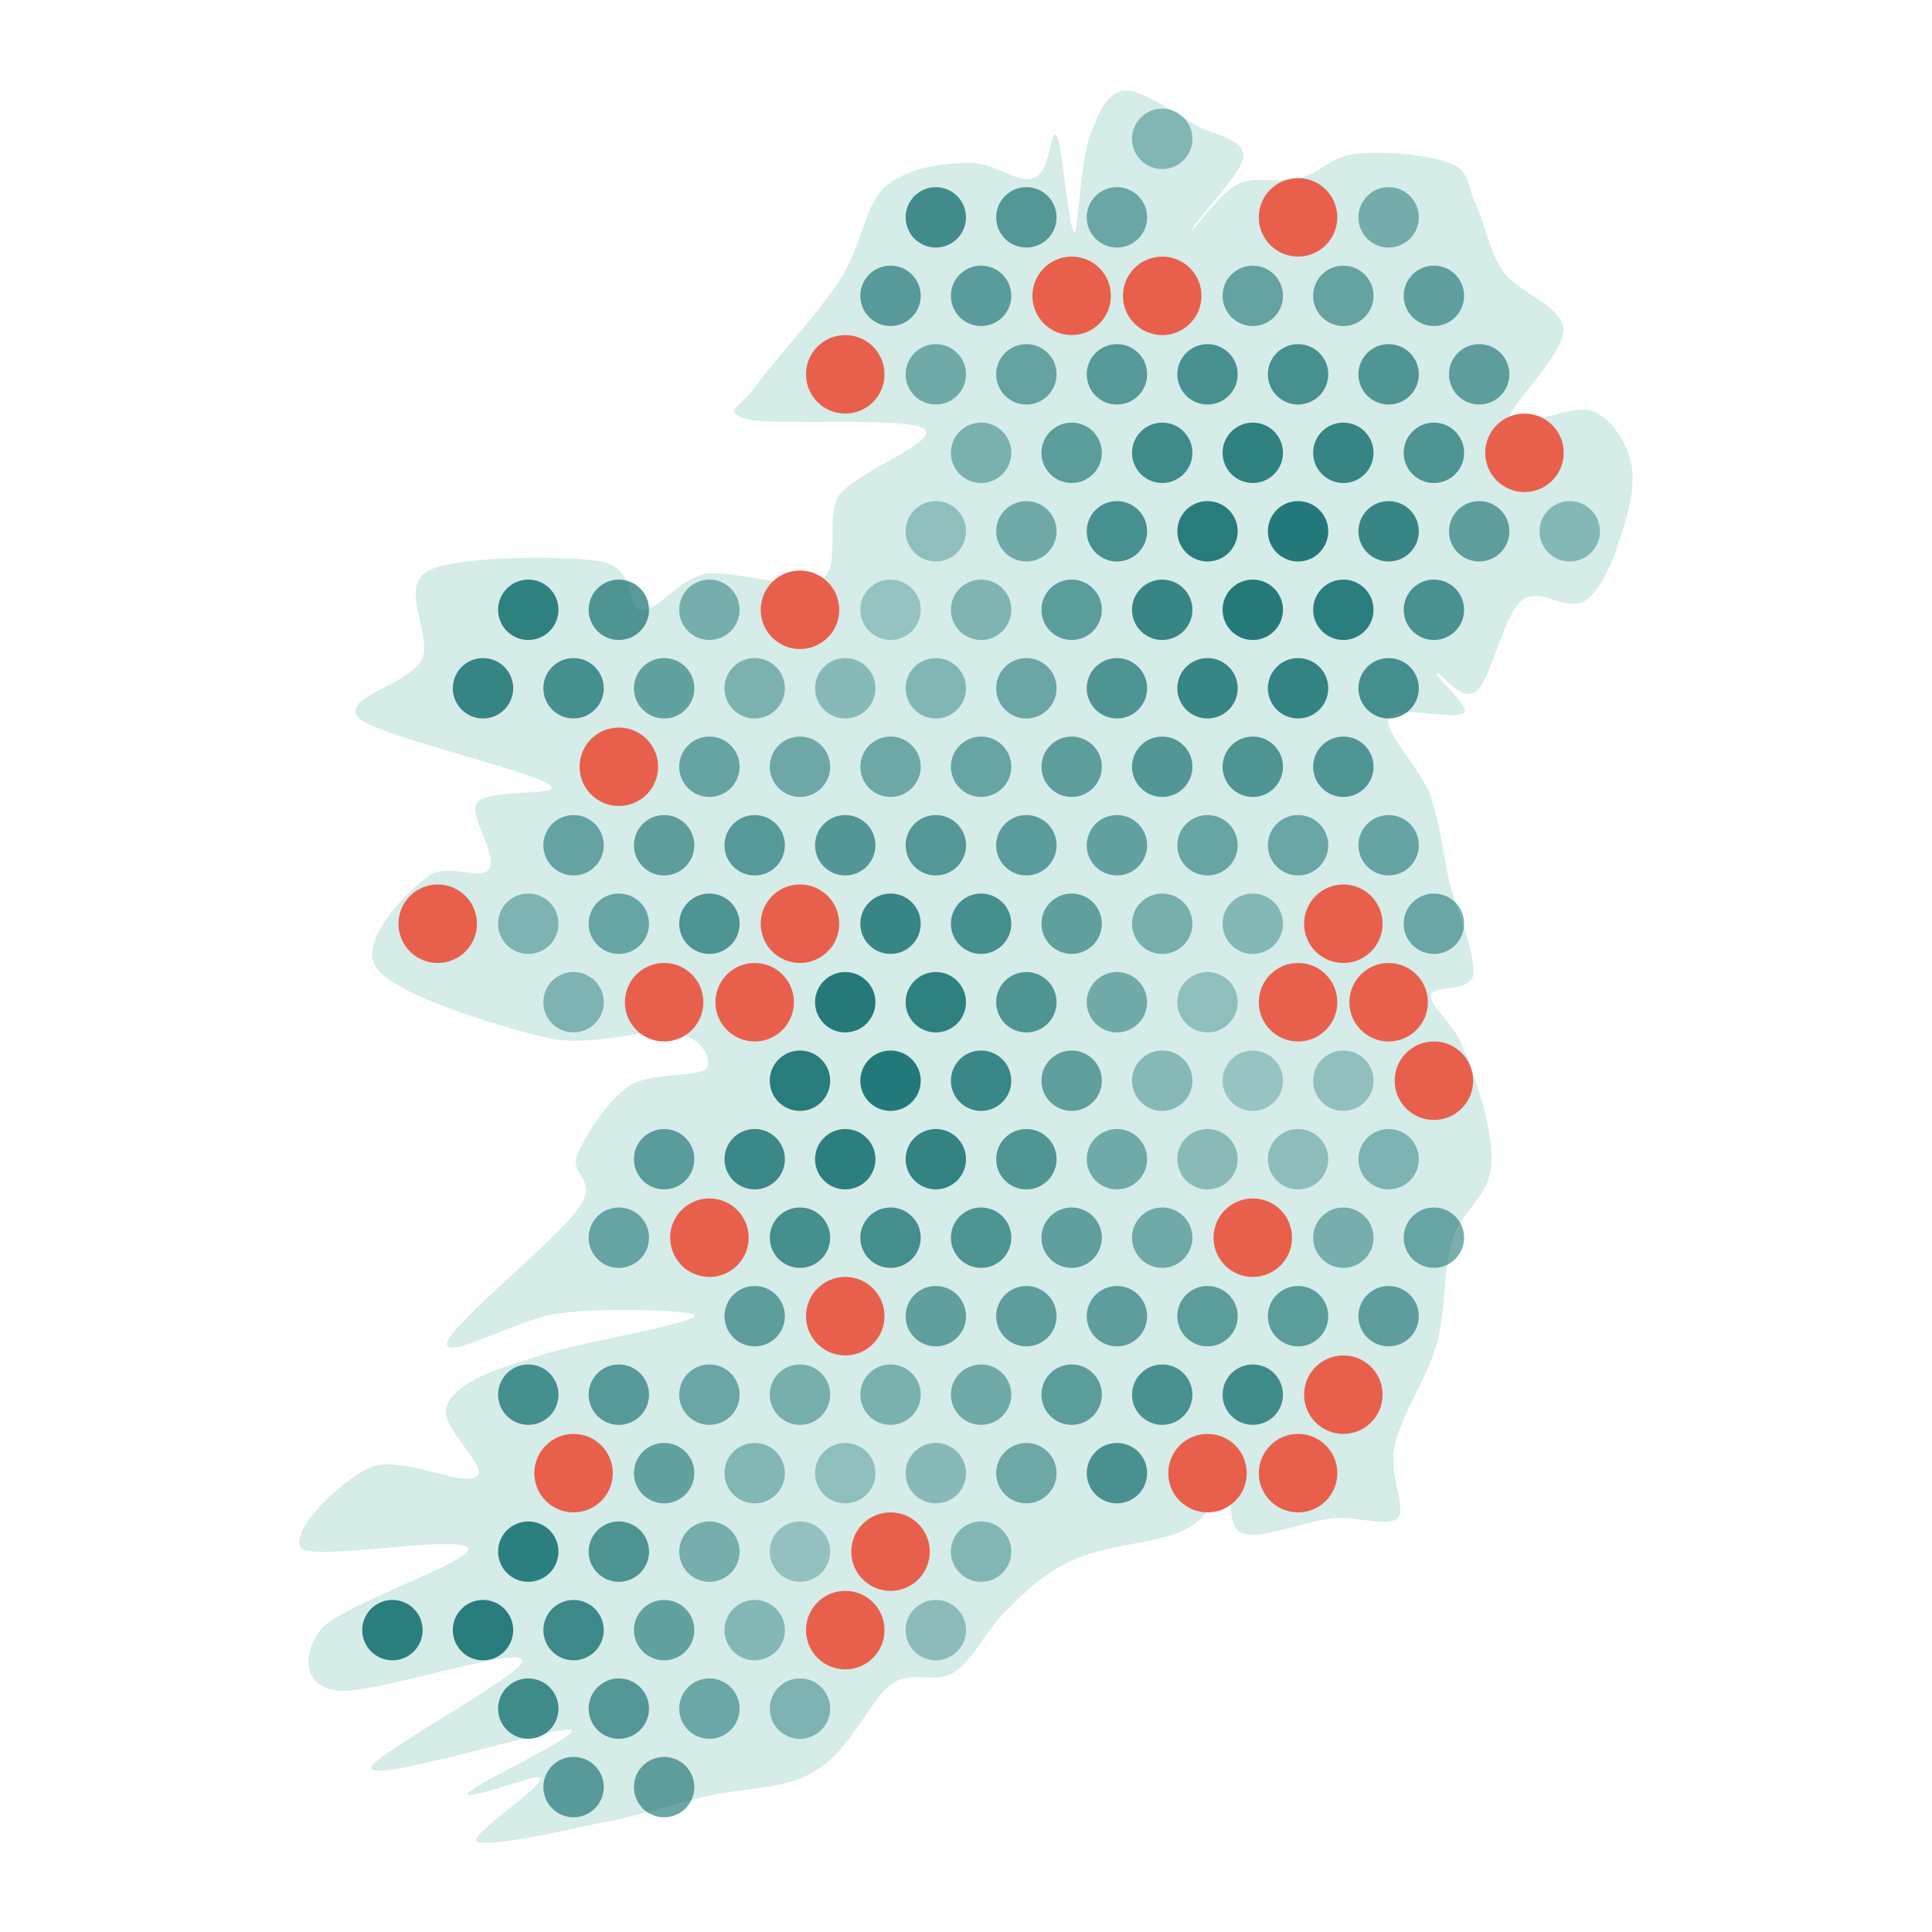
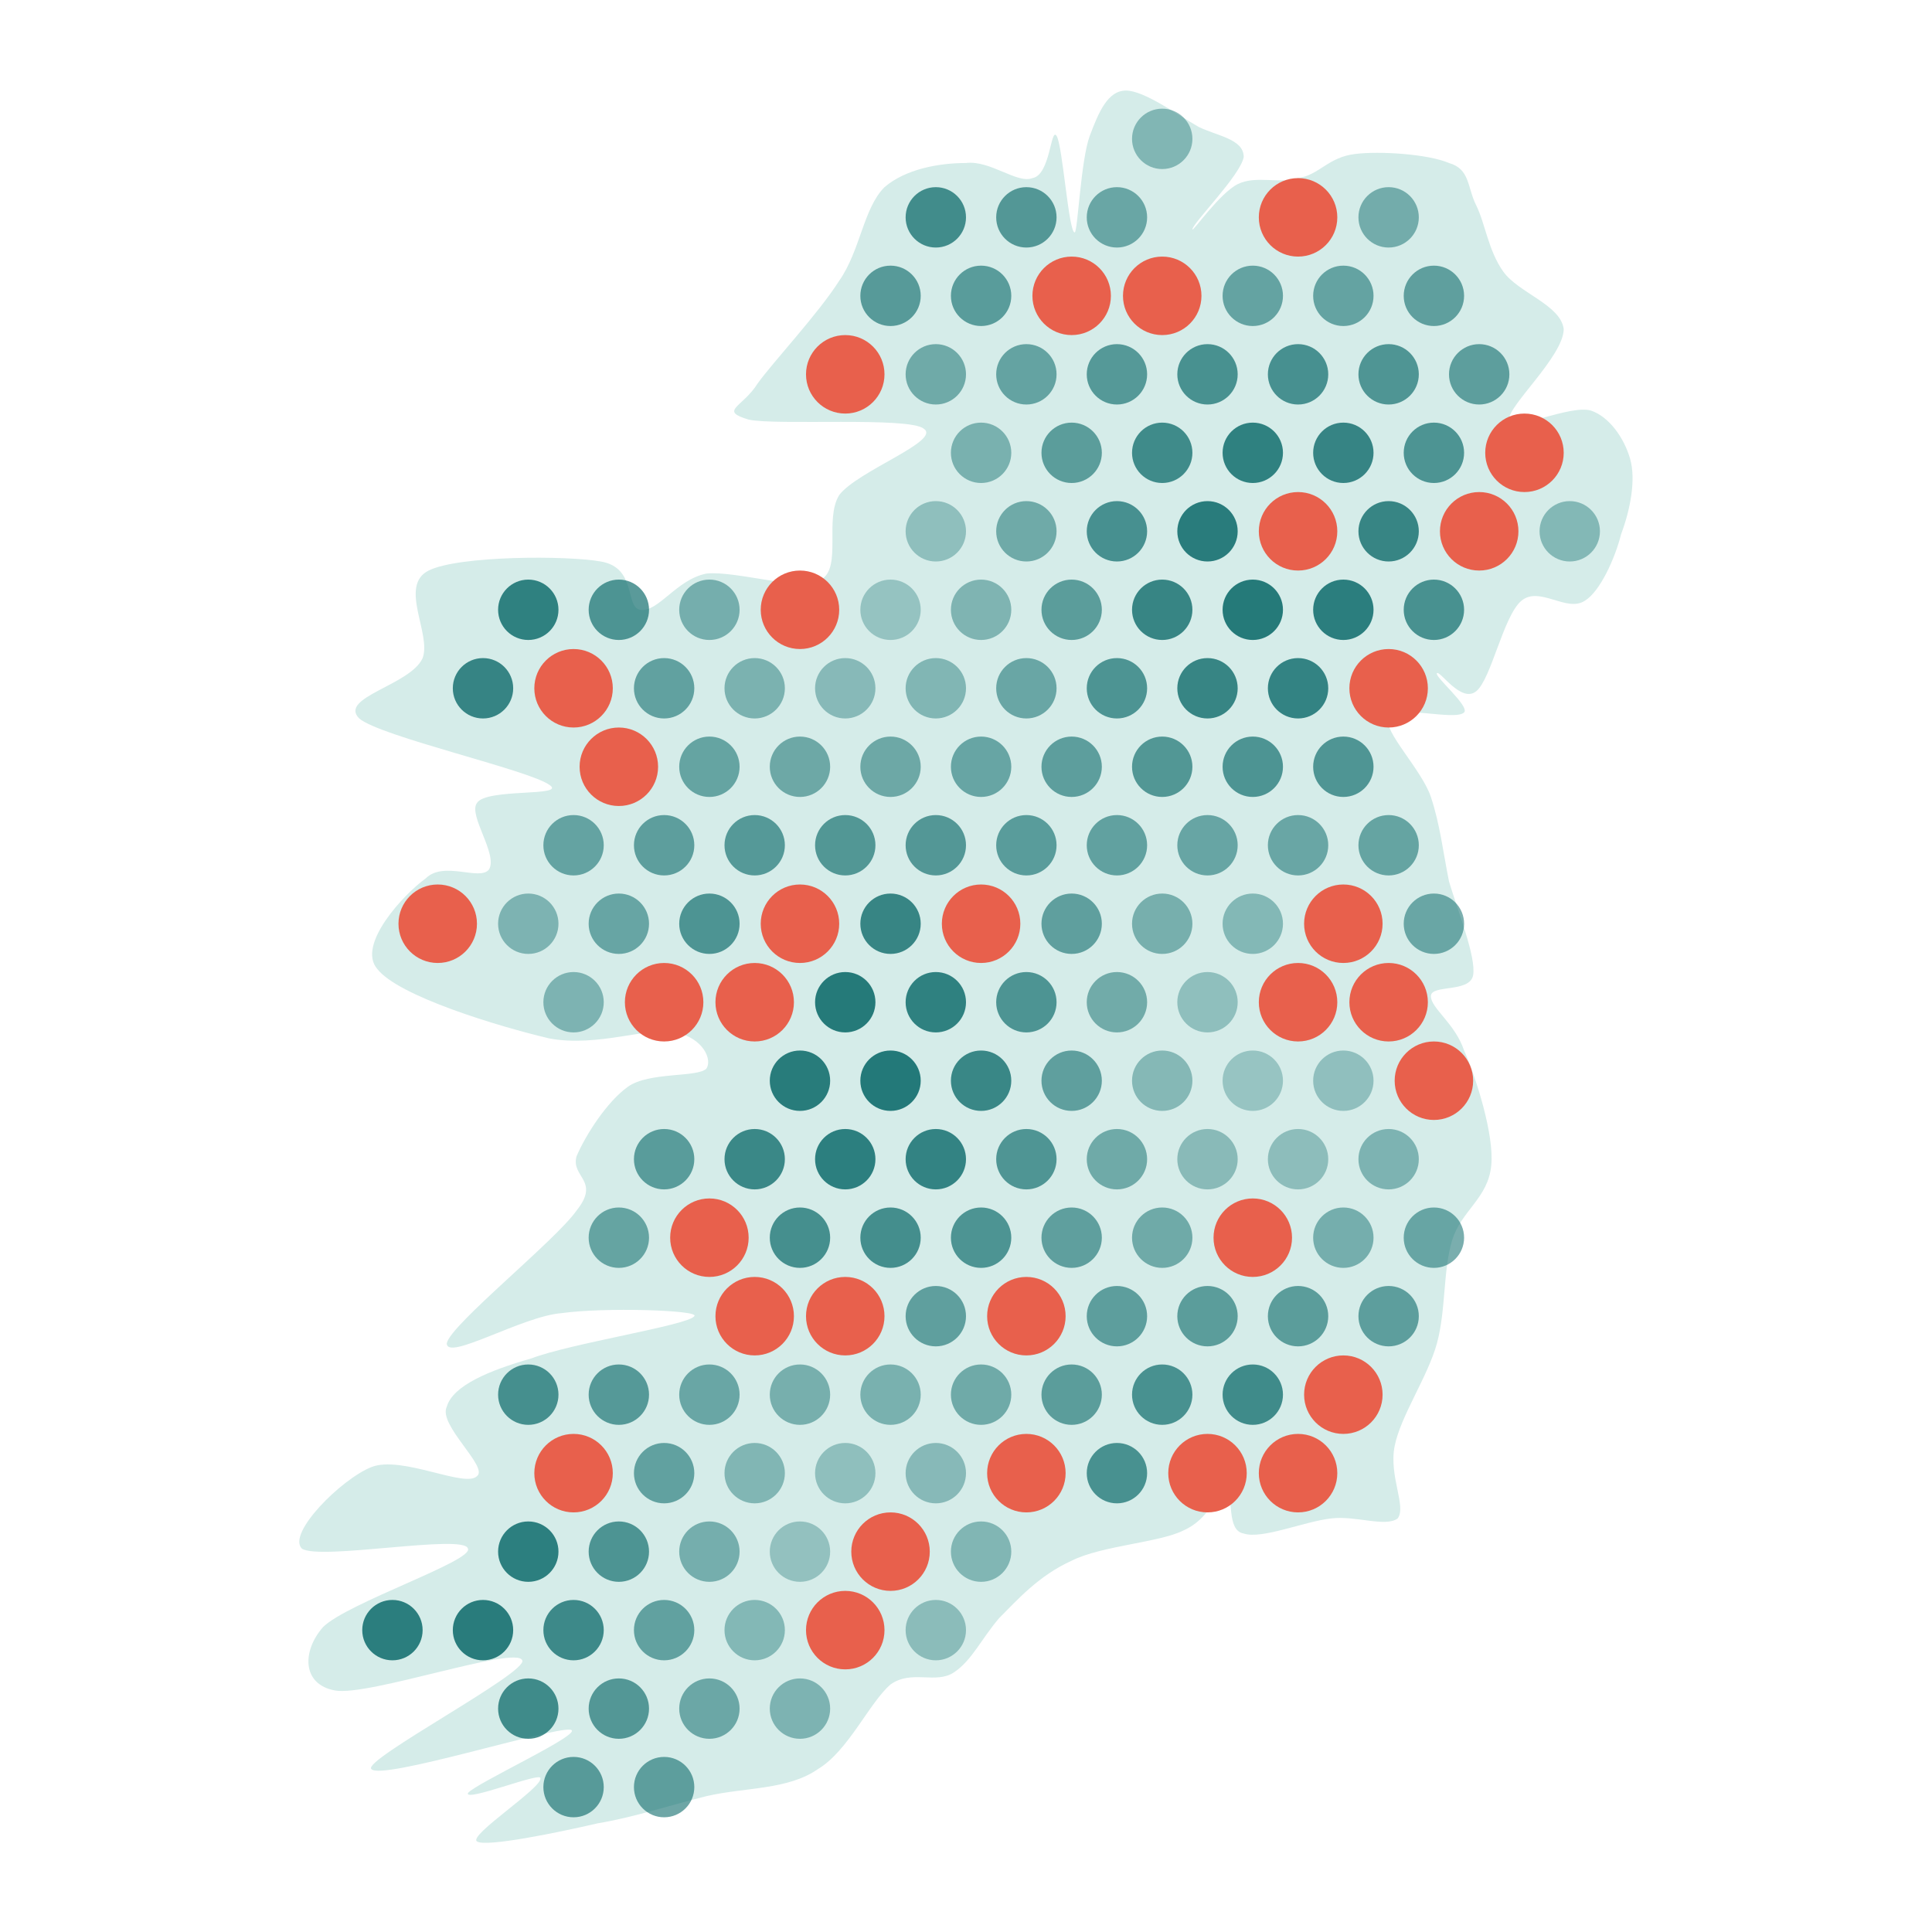
<svg xmlns="http://www.w3.org/2000/svg" viewBox="0 0 64 64" width="64" height="64">
  <style>.b{fill:#D5ECE9}.w{fill:#0E6B6B}.h{fill:#E8604C}</style>
  <path class="b" d="M37.3 3C37.9 3 39 3.8 39.7 4.2C40.3 4.5 41.2 4.6 41.2 5.2C41.1 5.8 39.5 7.4 39.5 7.6C39.5 7.7 40.4 6.4 41 6.1C41.6 5.8 42.4 6.1 43 5.9C43.7 5.8 44 5.2 44.9 5.1C45.7 5 47.3 5.1 48 5.4C48.7 5.6 48.6 6.2 48.9 6.8C49.2 7.4 49.3 8.3 49.8 9C50.3 9.7 51.7 10.1 51.8 10.9C51.8 11.8 49.9 13.5 50 13.9C50.2 14.3 52 13.4 52.7 13.6C53.3 13.8 53.8 14.5 54 15.2C54.2 15.9 54 16.9 53.7 17.7C53.5 18.5 53 19.6 52.5 19.9C51.9 20.3 51 19.4 50.4 19.9C49.8 20.4 49.4 22.5 48.9 22.9C48.4 23.3 47.7 22.2 47.6 22.3C47.5 22.4 48.7 23.4 48.5 23.6C48.2 23.9 46.2 23.3 46 23.8C45.8 24.2 47.1 25.5 47.4 26.4C47.7 27.3 47.8 28.2 48 29.2C48.3 30.2 48.9 31.7 48.8 32.3C48.7 32.9 47.4 32.6 47.4 33C47.4 33.4 48.2 33.9 48.5 34.8C48.9 35.7 49.5 37.6 49.4 38.6C49.3 39.7 48.4 40.1 48.1 41.1C47.8 42.1 47.9 43.4 47.6 44.5C47.3 45.6 46.4 46.9 46.2 47.9C46 48.9 46.6 49.9 46.3 50.3C45.9 50.6 44.9 50.2 44.1 50.3C43.2 50.4 41.8 51 41.2 50.8C40.6 50.7 40.9 49.5 40.6 49.5C40.2 49.5 40.1 50.3 39.2 50.7C38.4 51.1 36.5 51.2 35.5 51.7C34.4 52.2 33.7 53 33.1 53.6C32.5 54.3 32.2 55 31.6 55.4C31 55.8 30.2 55.3 29.5 55.8C28.8 56.4 28.1 58 27.1 58.6C26.1 59.3 24.7 59.2 23.4 59.5C22.2 59.8 21 60.2 19.8 60.4C18.5 60.7 16.1 61.2 15.8 61C15.5 60.8 18 59.2 17.9 58.9C17.9 58.7 15.4 59.7 15.5 59.4C15.7 59.1 19.4 57.4 18.9 57.3C18.3 57.2 12.6 59 12.3 58.6C12 58.3 17.5 55.4 17.3 55C17.1 54.5 12.2 56.2 11.1 56C10 55.8 10 54.7 10.7 53.9C11.5 53.1 15.7 51.7 15.5 51.3C15.4 50.8 10.6 51.7 10 51.3C9.5 50.8 11.3 49 12.3 48.6C13.3 48.2 15.4 49.3 15.8 48.9C16.2 48.6 14.5 47.2 14.8 46.6C15 45.9 16.2 45.4 17.6 45C18.9 44.5 22.8 43.9 23 43.6C23.2 43.4 20 43.3 18.6 43.5C17.3 43.6 14.8 45.1 14.8 44.5C14.9 43.9 18.4 41.1 19.1 40.1C19.9 39.1 18.9 39 19.1 38.3C19.4 37.6 20.1 36.5 20.8 36C21.5 35.5 23.1 35.7 23.4 35.4C23.6 35.1 23.3 34.4 22.4 34.2C21.5 34 19.8 34.7 18.2 34.4C16.5 34 13.2 33 12.5 32.1C11.8 31.3 13.4 29.6 14.1 29.1C14.7 28.5 15.9 29.2 16.2 28.8C16.5 28.3 15.5 27 15.8 26.6C16.1 26.1 18.8 26.4 18.2 26C17.5 25.5 12.6 24.4 11.9 23.8C11.2 23.1 13.6 22.7 14 21.8C14.3 21 13.2 19.4 14.2 18.9C15.2 18.4 18.8 18.4 19.9 18.6C21.1 18.8 20.7 20.1 21.2 20.2C21.8 20.3 22.4 19.2 23.4 19C24.4 18.9 26.5 19.6 27.2 19.2C27.9 18.8 27.3 17.2 27.8 16.4C28.4 15.6 31.2 14.6 30.6 14.2C30.1 13.8 25.7 14.1 24.8 13.9C23.8 13.6 24.6 13.5 25.1 12.7C25.6 12 27.1 10.4 27.8 9.3C28.5 8.3 28.6 6.9 29.3 6.2C30 5.6 31.1 5.4 32 5.4C32.8 5.3 33.7 6.1 34.2 5.9C34.8 5.8 34.8 4.2 35 4.5C35.2 4.8 35.4 7.7 35.6 7.7C35.7 7.7 35.8 5.3 36.1 4.5C36.4 3.7 36.7 3 37.3 3Z" />
  <circle class="w" cx="38.5" cy="4.6" r="1" fill-opacity="0.42" />
  <circle class="w" cx="31" cy="7.2" r="1" fill-opacity="0.74" />
  <circle class="w" cx="34" cy="7.2" r="1" fill-opacity="0.65" />
  <circle class="w" cx="37" cy="7.2" r="1" fill-opacity="0.54" />
  <circle class="h" cx="43" cy="7.2" r="1.3" />
  <circle class="w" cx="46" cy="7.2" r="1" fill-opacity="0.49" />
  <circle class="w" cx="29.5" cy="9.8" r="1" fill-opacity="0.63" />
  <circle class="w" cx="32.5" cy="9.8" r="1" fill-opacity="0.62" />
  <circle class="h" cx="35.5" cy="9.8" r="1.3" />
  <circle class="h" cx="38.5" cy="9.8" r="1.3" />
  <circle class="w" cx="41.5" cy="9.8" r="1" fill-opacity="0.57" />
  <circle class="w" cx="44.5" cy="9.8" r="1" fill-opacity="0.57" />
  <circle class="w" cx="47.5" cy="9.8" r="1" fill-opacity="0.59" />
  <circle class="h" cx="28" cy="12.4" r="1.3" />
  <circle class="w" cx="31" cy="12.4" r="1" fill-opacity="0.51" />
  <circle class="w" cx="34" cy="12.4" r="1" fill-opacity="0.57" />
  <circle class="w" cx="37" cy="12.4" r="1" fill-opacity="0.64" />
  <circle class="w" cx="40" cy="12.4" r="1" fill-opacity="0.7" />
  <circle class="w" cx="43" cy="12.4" r="1" fill-opacity="0.71" />
  <circle class="w" cx="46" cy="12.4" r="1" fill-opacity="0.67" />
  <circle class="w" cx="49" cy="12.4" r="1" fill-opacity="0.6" />
  <circle class="w" cx="32.5" cy="15" r="1" fill-opacity="0.46" />
  <circle class="w" cx="35.5" cy="15" r="1" fill-opacity="0.61" />
  <circle class="w" cx="38.5" cy="15" r="1" fill-opacity="0.75" />
  <circle class="w" cx="41.5" cy="15" r="1" fill-opacity="0.83" />
  <circle class="w" cx="44.5" cy="15" r="1" fill-opacity="0.8" />
  <circle class="w" cx="47.5" cy="15" r="1" fill-opacity="0.68" />
  <circle class="h" cx="50.5" cy="15" r="1.3" />
  <circle class="w" cx="31" cy="17.6" r="1" fill-opacity="0.35" />
  <circle class="w" cx="34" cy="17.6" r="1" fill-opacity="0.51" />
  <circle class="w" cx="37" cy="17.6" r="1" fill-opacity="0.71" />
  <circle class="w" cx="40" cy="17.6" r="1" fill-opacity="0.86" />
-   <circle class="w" cx="43" cy="17.6" r="1" fill-opacity="0.89" />
+   <circle class="h" cx="43" cy="17.6" r="1.3" />
  <circle class="w" cx="46" cy="17.6" r="1" fill-opacity="0.79" />
-   <circle class="w" cx="49" cy="17.6" r="1" fill-opacity="0.6" />
+   <circle class="h" cx="49" cy="17.6" r="1.3" />
  <circle class="w" cx="52" cy="17.6" r="1" fill-opacity="0.41" />
  <circle class="w" cx="17.5" cy="20.2" r="1" fill-opacity="0.83" />
  <circle class="w" cx="20.5" cy="20.2" r="1" fill-opacity="0.68" />
  <circle class="w" cx="23.5" cy="20.2" r="1" fill-opacity="0.48" />
  <circle class="h" cx="26.5" cy="20.2" r="1.3" />
  <circle class="w" cx="29.5" cy="20.2" r="1" fill-opacity="0.32" />
  <circle class="w" cx="32.5" cy="20.2" r="1" fill-opacity="0.43" />
  <circle class="w" cx="35.5" cy="20.2" r="1" fill-opacity="0.61" />
  <circle class="w" cx="38.5" cy="20.2" r="1" fill-opacity="0.79" />
  <circle class="w" cx="41.5" cy="20.2" r="1" fill-opacity="0.88" />
  <circle class="w" cx="44.5" cy="20.2" r="1" fill-opacity="0.85" />
  <circle class="w" cx="47.5" cy="20.2" r="1" fill-opacity="0.7" />
  <circle class="w" cx="16" cy="22.8" r="1" fill-opacity="0.8" />
-   <circle class="w" cx="19" cy="22.8" r="1" fill-opacity="0.72" />
+   <circle class="h" cx="19" cy="22.8" r="1.3" />
  <circle class="w" cx="22" cy="22.8" r="1" fill-opacity="0.58" />
  <circle class="w" cx="25" cy="22.8" r="1" fill-opacity="0.45" />
  <circle class="w" cx="28" cy="22.8" r="1" fill-opacity="0.39" />
  <circle class="w" cx="31" cy="22.8" r="1" fill-opacity="0.42" />
  <circle class="w" cx="34" cy="22.8" r="1" fill-opacity="0.54" />
  <circle class="w" cx="37" cy="22.8" r="1" fill-opacity="0.68" />
  <circle class="w" cx="40" cy="22.8" r="1" fill-opacity="0.79" />
  <circle class="w" cx="43" cy="22.8" r="1" fill-opacity="0.81" />
-   <circle class="w" cx="46" cy="22.8" r="1" fill-opacity="0.73" />
+   <circle class="h" cx="46" cy="22.8" r="1.3" />
  <circle class="h" cx="20.5" cy="25.4" r="1.3" />
  <circle class="w" cx="23.5" cy="25.4" r="1" fill-opacity="0.56" />
  <circle class="w" cx="26.5" cy="25.4" r="1" fill-opacity="0.52" />
  <circle class="w" cx="29.5" cy="25.4" r="1" fill-opacity="0.52" />
  <circle class="w" cx="32.5" cy="25.4" r="1" fill-opacity="0.55" />
  <circle class="w" cx="35.5" cy="25.4" r="1" fill-opacity="0.6" />
  <circle class="w" cx="38.5" cy="25.4" r="1" fill-opacity="0.66" />
  <circle class="w" cx="41.5" cy="25.4" r="1" fill-opacity="0.68" />
  <circle class="w" cx="44.5" cy="25.4" r="1" fill-opacity="0.67" />
  <circle class="w" cx="19" cy="28" r="1" fill-opacity="0.57" />
  <circle class="w" cx="22" cy="28" r="1" fill-opacity="0.6" />
  <circle class="w" cx="25" cy="28" r="1" fill-opacity="0.64" />
  <circle class="w" cx="28" cy="28" r="1" fill-opacity="0.66" />
  <circle class="w" cx="31" cy="28" r="1" fill-opacity="0.65" />
  <circle class="w" cx="34" cy="28" r="1" fill-opacity="0.62" />
  <circle class="w" cx="37" cy="28" r="1" fill-opacity="0.58" />
  <circle class="w" cx="40" cy="28" r="1" fill-opacity="0.55" />
  <circle class="w" cx="43" cy="28" r="1" fill-opacity="0.54" />
  <circle class="w" cx="46" cy="28" r="1" fill-opacity="0.56" />
  <circle class="h" cx="14.5" cy="30.6" r="1.3" />
  <circle class="w" cx="17.5" cy="30.6" r="1" fill-opacity="0.44" />
  <circle class="w" cx="20.5" cy="30.6" r="1" fill-opacity="0.55" />
  <circle class="w" cx="23.5" cy="30.6" r="1" fill-opacity="0.68" />
  <circle class="h" cx="26.5" cy="30.6" r="1.3" />
  <circle class="w" cx="29.5" cy="30.6" r="1" fill-opacity="0.79" />
-   <circle class="w" cx="32.5" cy="30.6" r="1" fill-opacity="0.72" />
+   <circle class="h" cx="32.5" cy="30.6" r="1.3" />
  <circle class="w" cx="35.5" cy="30.6" r="1" fill-opacity="0.59" />
  <circle class="w" cx="38.5" cy="30.6" r="1" fill-opacity="0.47" />
  <circle class="w" cx="41.5" cy="30.6" r="1" fill-opacity="0.41" />
  <circle class="h" cx="44.5" cy="30.6" r="1.3" />
  <circle class="w" cx="47.5" cy="30.6" r="1" fill-opacity="0.54" />
  <circle class="w" cx="19" cy="33.2" r="1" fill-opacity="0.44" />
  <circle class="h" cx="22" cy="33.2" r="1.3" />
  <circle class="h" cx="25" cy="33.2" r="1.3" />
  <circle class="w" cx="28" cy="33.2" r="1" fill-opacity="0.88" />
  <circle class="w" cx="31" cy="33.2" r="1" fill-opacity="0.83" />
  <circle class="w" cx="34" cy="33.2" r="1" fill-opacity="0.68" />
  <circle class="w" cx="37" cy="33.2" r="1" fill-opacity="0.5" />
  <circle class="w" cx="40" cy="33.2" r="1" fill-opacity="0.35" />
  <circle class="h" cx="43" cy="33.2" r="1.3" />
  <circle class="h" cx="46" cy="33.2" r="1.3" />
  <circle class="w" cx="26.5" cy="35.8" r="1" fill-opacity="0.87" />
  <circle class="w" cx="29.5" cy="35.8" r="1" fill-opacity="0.89" />
  <circle class="w" cx="32.5" cy="35.8" r="1" fill-opacity="0.78" />
  <circle class="w" cx="35.5" cy="35.8" r="1" fill-opacity="0.59" />
  <circle class="w" cx="38.5" cy="35.8" r="1" fill-opacity="0.4" />
  <circle class="w" cx="41.5" cy="35.8" r="1" fill-opacity="0.31" />
  <circle class="w" cx="44.5" cy="35.8" r="1" fill-opacity="0.34" />
  <circle class="h" cx="47.5" cy="35.8" r="1.3" />
  <circle class="w" cx="22" cy="38.4" r="1" fill-opacity="0.62" />
  <circle class="w" cx="25" cy="38.4" r="1" fill-opacity="0.77" />
  <circle class="w" cx="28" cy="38.4" r="1" fill-opacity="0.84" />
  <circle class="w" cx="31" cy="38.4" r="1" fill-opacity="0.81" />
  <circle class="w" cx="34" cy="38.4" r="1" fill-opacity="0.67" />
  <circle class="w" cx="37" cy="38.4" r="1" fill-opacity="0.51" />
  <circle class="w" cx="40" cy="38.4" r="1" fill-opacity="0.38" />
  <circle class="w" cx="43" cy="38.4" r="1" fill-opacity="0.36" />
  <circle class="w" cx="46" cy="38.4" r="1" fill-opacity="0.44" />
  <circle class="w" cx="20.5" cy="41" r="1" fill-opacity="0.56" />
  <circle class="h" cx="23.5" cy="41" r="1.3" />
  <circle class="w" cx="26.5" cy="41" r="1" fill-opacity="0.72" />
  <circle class="w" cx="29.5" cy="41" r="1" fill-opacity="0.73" />
  <circle class="w" cx="32.5" cy="41" r="1" fill-opacity="0.68" />
  <circle class="w" cx="35.5" cy="41" r="1" fill-opacity="0.59" />
  <circle class="w" cx="38.5" cy="41" r="1" fill-opacity="0.51" />
  <circle class="h" cx="41.5" cy="41" r="1.3" />
  <circle class="w" cx="44.5" cy="41" r="1" fill-opacity="0.48" />
  <circle class="w" cx="47.5" cy="41" r="1" fill-opacity="0.55" />
-   <circle class="w" cx="25" cy="43.6" r="1" fill-opacity="0.6" />
+   <circle class="h" cx="25" cy="43.6" r="1.3" />
  <circle class="h" cx="28" cy="43.6" r="1.3" />
  <circle class="w" cx="31" cy="43.6" r="1" fill-opacity="0.59" />
-   <circle class="w" cx="34" cy="43.6" r="1" fill-opacity="0.6" />
+   <circle class="h" cx="34" cy="43.6" r="1.3" />
  <circle class="w" cx="37" cy="43.6" r="1" fill-opacity="0.6" />
  <circle class="w" cx="40" cy="43.6" r="1" fill-opacity="0.61" />
  <circle class="w" cx="43" cy="43.6" r="1" fill-opacity="0.61" />
  <circle class="w" cx="46" cy="43.6" r="1" fill-opacity="0.6" />
  <circle class="w" cx="17.5" cy="46.2" r="1" fill-opacity="0.72" />
  <circle class="w" cx="20.5" cy="46.2" r="1" fill-opacity="0.64" />
  <circle class="w" cx="23.5" cy="46.2" r="1" fill-opacity="0.54" />
  <circle class="w" cx="26.5" cy="46.2" r="1" fill-opacity="0.47" />
  <circle class="w" cx="29.5" cy="46.2" r="1" fill-opacity="0.46" />
  <circle class="w" cx="32.5" cy="46.2" r="1" fill-opacity="0.51" />
  <circle class="w" cx="35.5" cy="46.2" r="1" fill-opacity="0.61" />
  <circle class="w" cx="38.5" cy="46.2" r="1" fill-opacity="0.7" />
  <circle class="w" cx="41.5" cy="46.2" r="1" fill-opacity="0.75" />
  <circle class="h" cx="44.5" cy="46.2" r="1.3" />
  <circle class="h" cx="19" cy="48.8" r="1.3" />
  <circle class="w" cx="22" cy="48.8" r="1" fill-opacity="0.58" />
  <circle class="w" cx="25" cy="48.8" r="1" fill-opacity="0.42" />
  <circle class="w" cx="28" cy="48.8" r="1" fill-opacity="0.35" />
  <circle class="w" cx="31" cy="48.8" r="1" fill-opacity="0.39" />
-   <circle class="w" cx="34" cy="48.8" r="1" fill-opacity="0.52" />
+   <circle class="h" cx="34" cy="48.8" r="1.3" />
  <circle class="w" cx="37" cy="48.8" r="1" fill-opacity="0.7" />
  <circle class="h" cx="40" cy="48.8" r="1.3" />
  <circle class="h" cx="43" cy="48.8" r="1.3" />
  <circle class="w" cx="17.5" cy="51.4" r="1" fill-opacity="0.84" />
  <circle class="w" cx="20.5" cy="51.4" r="1" fill-opacity="0.68" />
  <circle class="w" cx="23.5" cy="51.4" r="1" fill-opacity="0.48" />
  <circle class="w" cx="26.5" cy="51.4" r="1" fill-opacity="0.33" />
  <circle class="h" cx="29.5" cy="51.4" r="1.3" />
  <circle class="w" cx="32.5" cy="51.4" r="1" fill-opacity="0.42" />
  <circle class="w" cx="13" cy="54" r="1" fill-opacity="0.85" />
  <circle class="w" cx="16" cy="54" r="1" fill-opacity="0.86" />
  <circle class="w" cx="19" cy="54" r="1" fill-opacity="0.76" />
  <circle class="w" cx="22" cy="54" r="1" fill-opacity="0.58" />
  <circle class="w" cx="25" cy="54" r="1" fill-opacity="0.41" />
  <circle class="h" cx="28" cy="54" r="1.3" />
  <circle class="w" cx="31" cy="54" r="1" fill-opacity="0.37" />
  <circle class="w" cx="17.5" cy="56.6" r="1" fill-opacity="0.75" />
  <circle class="w" cx="20.5" cy="56.6" r="1" fill-opacity="0.65" />
  <circle class="w" cx="23.5" cy="56.6" r="1" fill-opacity="0.53" />
  <circle class="w" cx="26.5" cy="56.6" r="1" fill-opacity="0.44" />
  <circle class="w" cx="19" cy="59.2" r="1" fill-opacity="0.63" />
  <circle class="w" cx="22" cy="59.2" r="1" fill-opacity="0.6" />
</svg>
